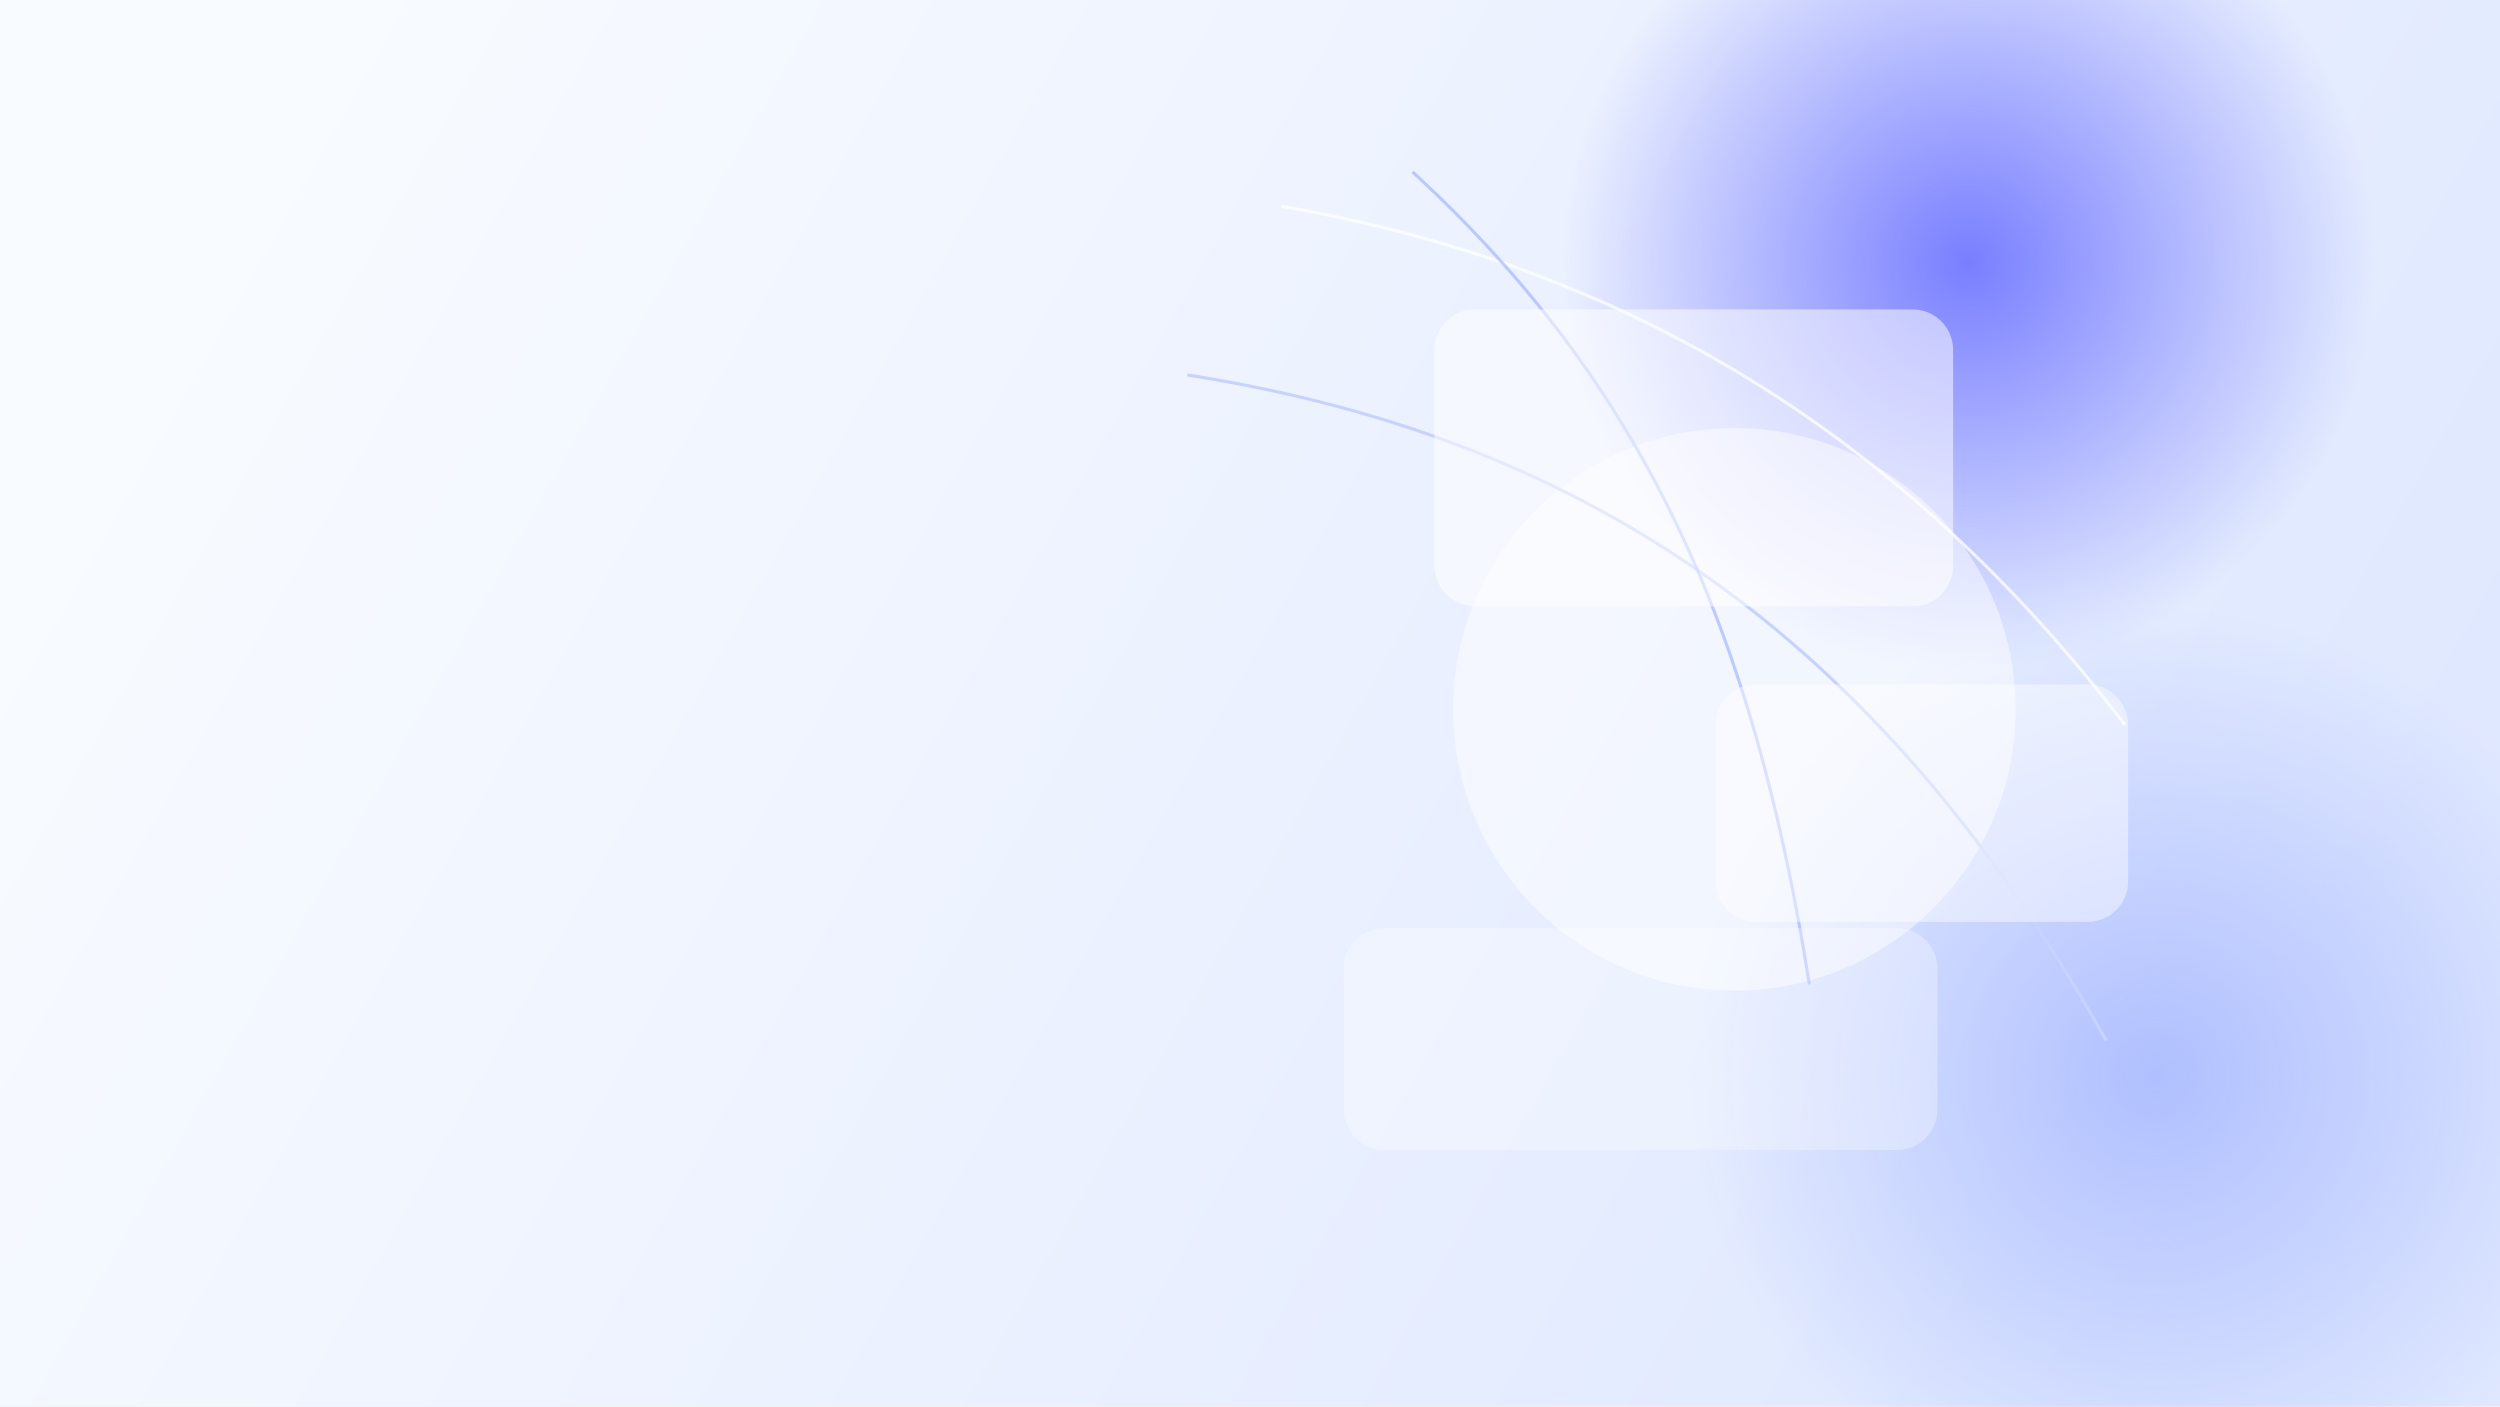
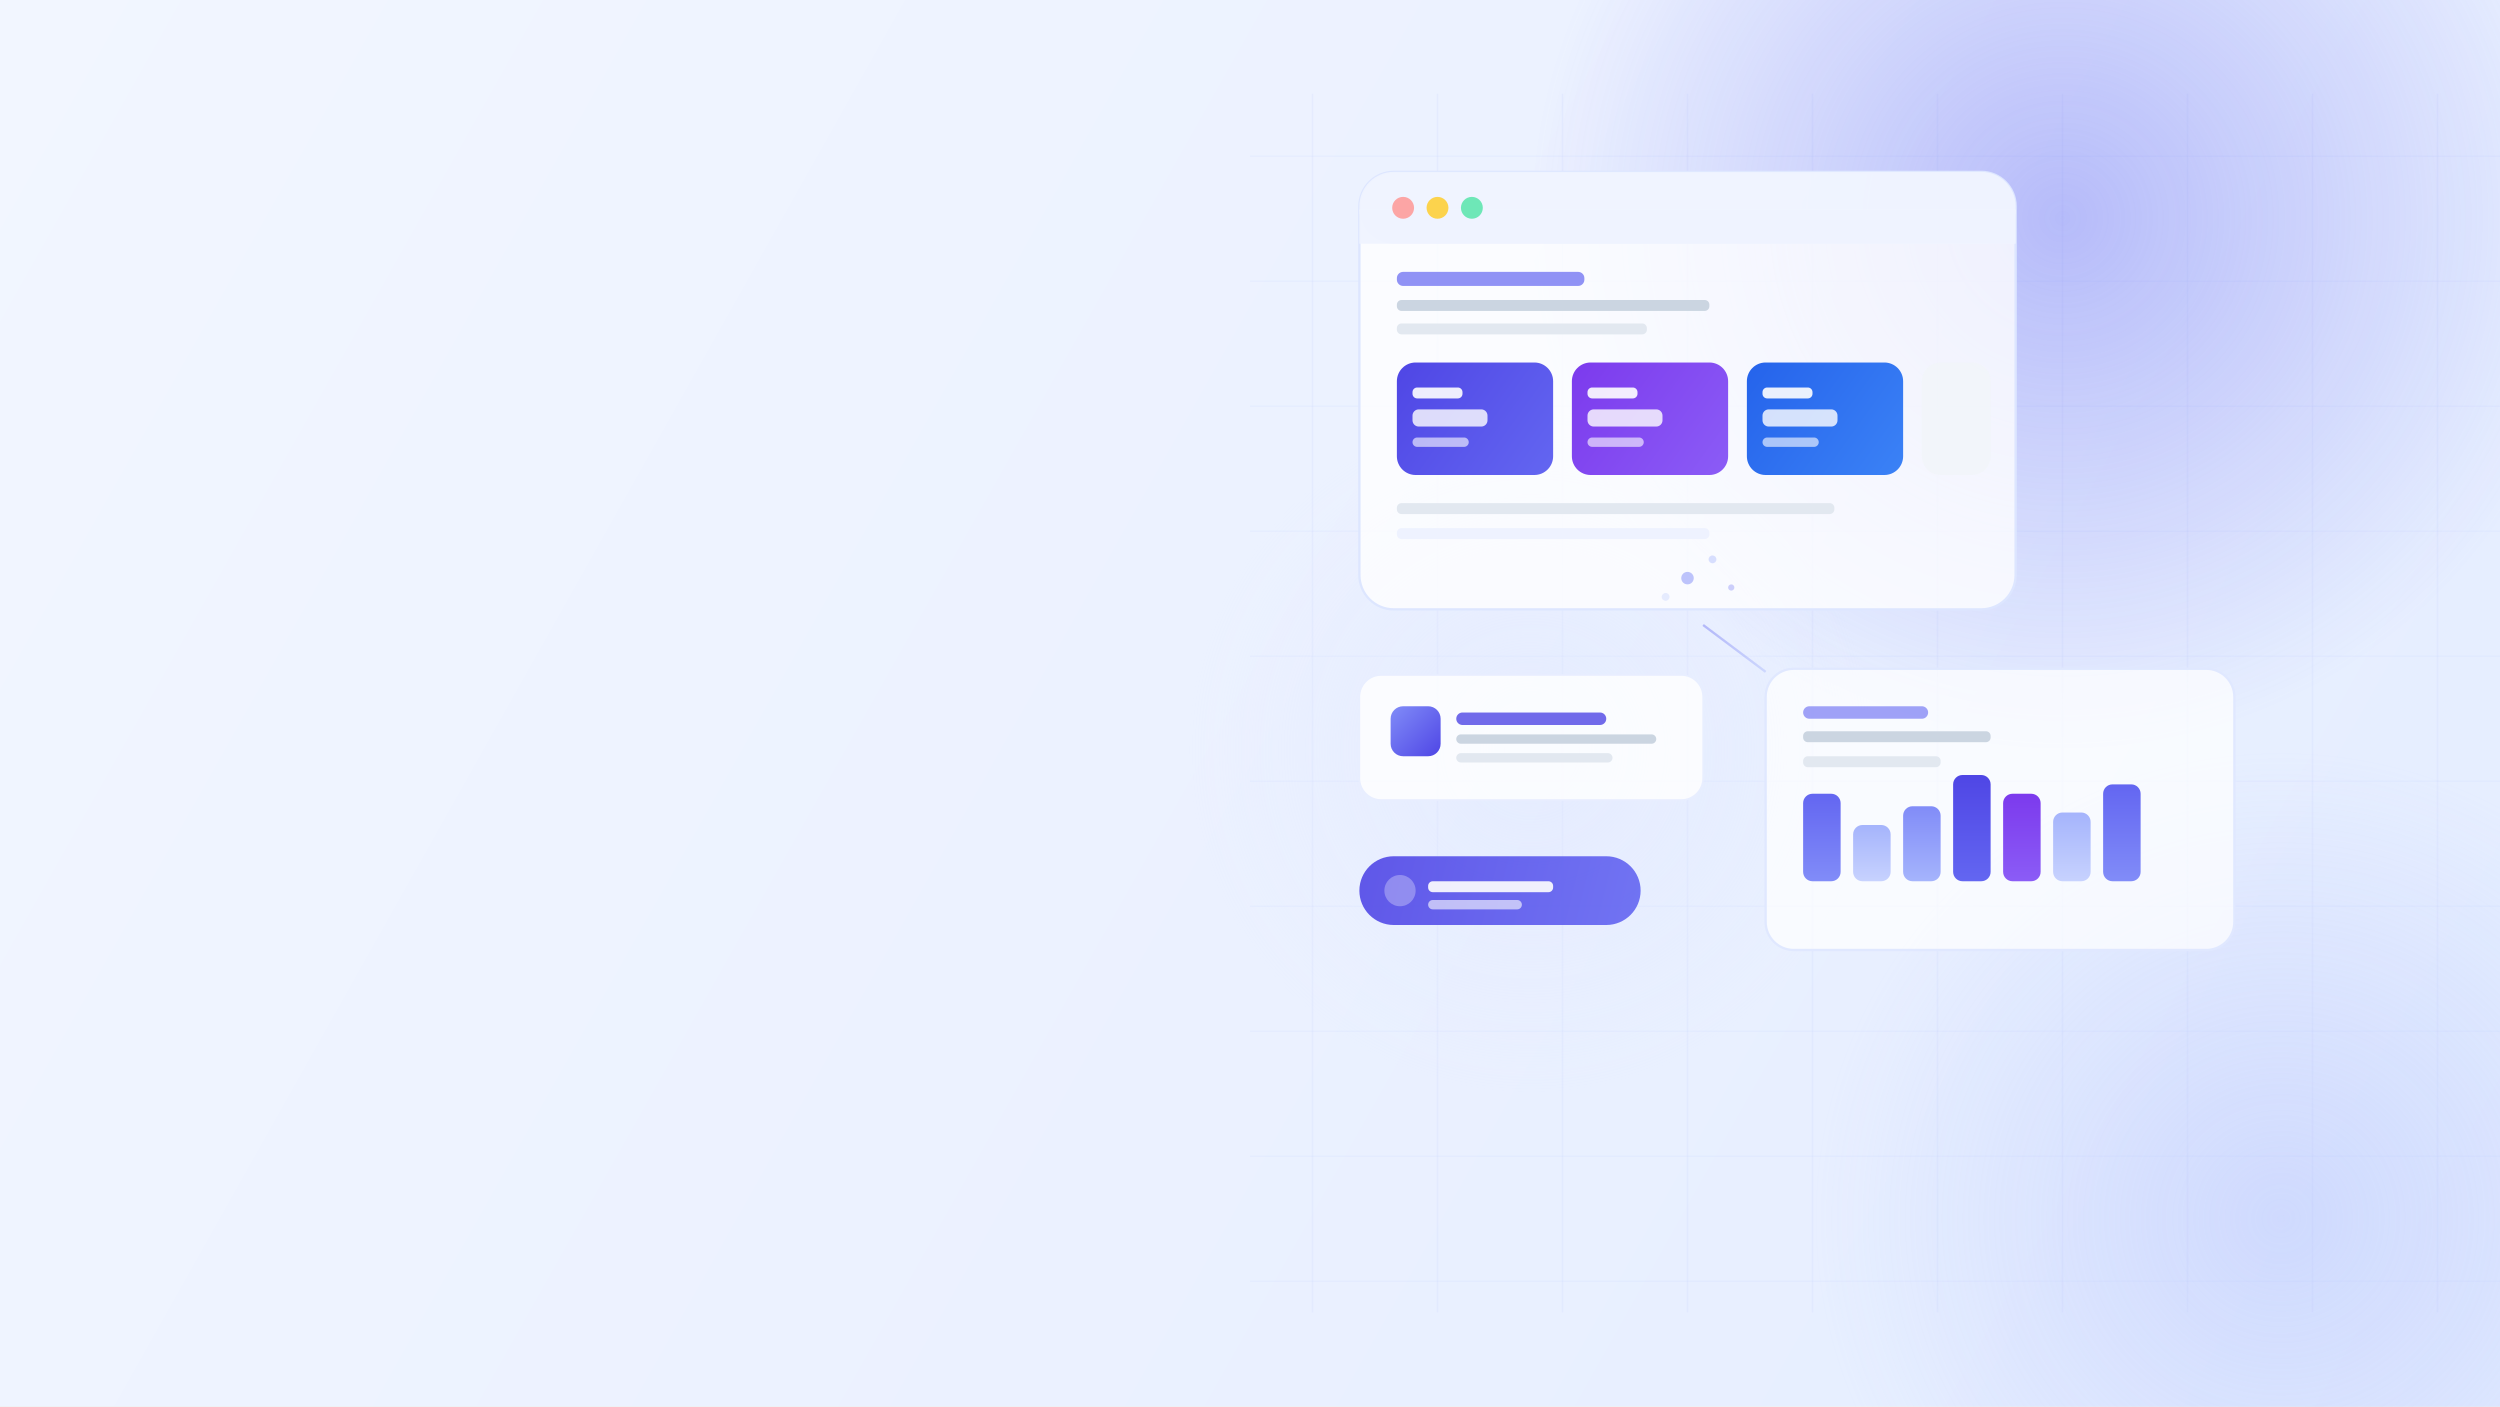
<svg xmlns="http://www.w3.org/2000/svg" width="1600" height="900" viewBox="0 0 1600 900" fill="none">
-   <rect width="1600" height="900" fill="#EEF3FF" />
-   <rect width="1600" height="900" fill="url(#bg)" />
-   <circle cx="1260" cy="168" r="260" fill="url(#orb1)" fill-opacity="0.9" />
-   <circle cx="1380" cy="688" r="300" fill="url(#orb2)" fill-opacity="0.85" />
-   <circle cx="1110" cy="454" r="180" fill="#FFFFFF" fill-opacity="0.48" />
-   <path d="M820 132C1040 170 1218 278 1360 464" stroke="#FFFFFF" stroke-opacity="0.75" stroke-width="2" />
-   <path d="M760 240C1028 282 1210 420 1348 666" stroke="#C7D2FE" stroke-width="2" />
-   <path d="M904 110C1052 246 1122 402 1158 630" stroke="#94A3FF" stroke-opacity="0.55" stroke-width="2" />
-   <rect x="918" y="198" width="332" height="190" rx="26" fill="#FFFFFF" fill-opacity="0.52" />
-   <rect x="1098" y="438" width="264" height="152" rx="26" fill="#FFFFFF" fill-opacity="0.44" />
-   <rect x="860" y="594" width="380" height="142" rx="26" fill="#FFFFFF" fill-opacity="0.3" />
+   <rect width="1600" height="900" fill="url(#bgGrad)" />
+   <path d="M840 60v780M920 60v780M1000 60v780M1080 60v780M1160 60v780M1240 60v780M1320 60v780M1400 60v780M1480 60v780M1560 60v780" stroke="#C7D2FE" stroke-opacity="0.18" stroke-width="1" />
+   <path d="M800 100h800M800 180h800M800 260h800M800 340h800M800 420h800M800 500h800M800 580h800M800 660h800M800 740h800M800 820h800" stroke="#C7D2FE" stroke-opacity="0.15" stroke-width="1" />
+   <circle cx="1320" cy="140" r="340" fill="url(#orb1)" />
+   <circle cx="1460" cy="780" r="300" fill="url(#orb2)" />
+   <circle cx="980" cy="480" r="220" fill="url(#orb3)" />
+   <rect x="870" y="110" width="420" height="280" rx="22" fill="white" fill-opacity="0.78" stroke="#DDE6FF" stroke-width="1.5" />
+   <rect x="870" y="110" width="420" height="46" rx="22" fill="#F0F4FF" fill-opacity="0.95" />
+   <rect x="870" y="134" width="420" height="22" fill="#F0F4FF" fill-opacity="0.95" />
+   <circle cx="898" cy="133" r="7" fill="#FCA5A5" />
+   <circle cx="920" cy="133" r="7" fill="#FCD34D" />
+   <circle cx="942" cy="133" r="7" fill="#6EE7B7" />
+   <rect x="894" y="174" width="120" height="9" rx="4" fill="#6366F1" fill-opacity="0.7" />
+   <rect x="894" y="192" width="200" height="7" rx="3" fill="#CBD5E1" />
+   <rect x="894" y="207" width="160" height="7" rx="3" fill="#E2E8F0" />
+   <rect x="894" y="232" width="100" height="72" rx="12" fill="url(#statCard1)" />
+   <rect x="1006" y="232" width="100" height="72" rx="12" fill="url(#statCard2)" />
+   <rect x="1118" y="232" width="100" height="72" rx="12" fill="url(#statCard3)" />
+   <rect x="1230" y="232" width="44" height="72" rx="12" fill="#F1F5F9" fill-opacity="0.8" />
+   <rect x="904" y="248" width="32" height="7" rx="3" fill="white" fill-opacity="0.9" />
+   <rect x="904" y="262" width="48" height="11" rx="4" fill="white" fill-opacity="0.8" />
+   <rect x="904" y="280" width="36" height="6" rx="3" fill="white" fill-opacity="0.6" />
+   <rect x="1016" y="248" width="32" height="7" rx="3" fill="white" fill-opacity="0.9" />
+   <rect x="1016" y="262" width="48" height="11" rx="4" fill="white" fill-opacity="0.8" />
+   <rect x="1016" y="280" width="36" height="6" rx="3" fill="white" fill-opacity="0.6" />
+   <rect x="1128" y="248" width="32" height="7" rx="3" fill="white" fill-opacity="0.9" />
+   <rect x="1128" y="262" width="48" height="11" rx="4" fill="white" fill-opacity="0.8" />
+   <rect x="1128" y="280" width="36" height="6" rx="3" fill="white" fill-opacity="0.6" />
+   <rect x="894" y="322" width="280" height="7" rx="3" fill="#E2E8F0" />
+   <rect x="894" y="338" width="200" height="7" rx="3" fill="#EEF2FF" />
+   <rect x="1130" y="428" width="300" height="180" rx="18" fill="white" fill-opacity="0.72" stroke="#E0E8FF" stroke-width="1.5" />
+   <rect x="1154" y="452" width="80" height="8" rx="4" fill="#6366F1" fill-opacity="0.6" />
+   <rect x="1154" y="468" width="120" height="7" rx="3" fill="#CBD5E1" />
+   <rect x="1154" y="484" width="88" height="7" rx="3" fill="#E2E8F0" />
+   <rect x="1154" y="508" width="24" height="56" rx="6" fill="url(#bar1)" />
+   <rect x="1186" y="528" width="24" height="36" rx="6" fill="url(#bar2)" />
+   <rect x="1218" y="516" width="24" height="48" rx="6" fill="url(#bar3)" />
+   <rect x="1250" y="496" width="24" height="68" rx="6" fill="url(#bar4)" />
+   <rect x="1282" y="508" width="24" height="56" rx="6" fill="url(#bar5)" />
+   <rect x="1314" y="520" width="24" height="44" rx="6" fill="url(#bar2)" />
+   <rect x="1346" y="502" width="24" height="62" rx="6" fill="url(#bar1)" />
+   <rect x="870" y="432" width="220" height="80" rx="14" fill="white" fill-opacity="0.82" stroke="#E8EEFF" stroke-width="1" />
+   <rect x="890" y="452" width="32" height="32" rx="8" fill="url(#tagIcon)" />
+   <rect x="932" y="456" width="96" height="8" rx="4" fill="#4F46E5" fill-opacity="0.8" />
+   <rect x="932" y="470" width="128" height="6" rx="3" fill="#CBD5E1" />
+   <rect x="932" y="482" width="100" height="6" rx="3" fill="#E2E8F0" />
+   <rect x="870" y="548" width="180" height="44" rx="22" fill="url(#chipGrad)" fill-opacity="0.9" />
+   <circle cx="896" cy="570" r="10" fill="white" fill-opacity="0.3" />
+   <rect x="914" y="564" width="80" height="7" rx="3" fill="white" fill-opacity="0.9" />
+   <rect x="914" y="576" width="60" height="6" rx="3" fill="white" fill-opacity="0.6" />
+   <circle cx="1080" cy="370" r="4" fill="#818CF8" fill-opacity="0.5" />
+   <circle cx="1096" cy="358" r="2.5" fill="#A5B4FC" fill-opacity="0.4" />
+   <circle cx="1066" cy="382" r="2.5" fill="#C7D2FE" fill-opacity="0.4" />
+   <circle cx="1108" cy="376" r="2" fill="#6366F1" fill-opacity="0.3" />
+   <path d="M1090 400 Q1110 415 1130 430" stroke="url(#arcLine)" stroke-width="1.5" fill="none" stroke-opacity="0.4" />
  <defs>
-     <linearGradient id="bg" x1="160" y1="120" x2="1388" y2="814" gradientUnits="userSpaceOnUse">
-       <stop stop-color="#F8FBFF" />
-       <stop offset="0.58" stop-color="#EAF0FF" />
-       <stop offset="1" stop-color="#DFE8FF" />
+     <linearGradient id="bgGrad" x1="0" y1="0" x2="1600" y2="900" gradientUnits="userSpaceOnUse">
+       <stop stop-color="#F2F6FF" />
+       <stop offset="0.55" stop-color="#EBF1FF" />
+       <stop offset="1" stop-color="#E4EDFF" />
    </linearGradient>
-     <radialGradient id="orb1" cx="0" cy="0" r="1" gradientUnits="userSpaceOnUse" gradientTransform="translate(1260 168) rotate(90) scale(260)">
-       <stop stop-color="#6C72FF" />
-       <stop offset="1" stop-color="#6C72FF" stop-opacity="0" />
+     <radialGradient id="orb1" cx="0" cy="0" r="1" gradientUnits="userSpaceOnUse" gradientTransform="translate(1320 140) rotate(90) scale(340)">
+       <stop stop-color="#6366F1" stop-opacity="0.38" />
+       <stop offset="1" stop-color="#6366F1" stop-opacity="0" />
    </radialGradient>
-     <radialGradient id="orb2" cx="0" cy="0" r="1" gradientUnits="userSpaceOnUse" gradientTransform="translate(1380 688) rotate(90) scale(300)">
-       <stop stop-color="#A7B8FF" />
-       <stop offset="1" stop-color="#A7B8FF" stop-opacity="0" />
+     <radialGradient id="orb2" cx="0" cy="0" r="1" gradientUnits="userSpaceOnUse" gradientTransform="translate(1460 780) rotate(90) scale(300)">
+       <stop stop-color="#A5B4FC" stop-opacity="0.35" />
+       <stop offset="1" stop-color="#A5B4FC" stop-opacity="0" />
    </radialGradient>
+     <radialGradient id="orb3" cx="0" cy="0" r="1" gradientUnits="userSpaceOnUse" gradientTransform="translate(980 480) rotate(90) scale(220)">
+       <stop stop-color="#E0E7FF" stop-opacity="0.5" />
+       <stop offset="1" stop-color="#E0E7FF" stop-opacity="0" />
+     </radialGradient>
+     <linearGradient id="statCard1" x1="894" y1="232" x2="994" y2="304" gradientUnits="userSpaceOnUse">
+       <stop stop-color="#4F46E5" />
+       <stop offset="1" stop-color="#6366F1" />
+     </linearGradient>
+     <linearGradient id="statCard2" x1="1006" y1="232" x2="1106" y2="304" gradientUnits="userSpaceOnUse">
+       <stop stop-color="#7C3AED" />
+       <stop offset="1" stop-color="#8B5CF6" />
+     </linearGradient>
+     <linearGradient id="statCard3" x1="1118" y1="232" x2="1218" y2="304" gradientUnits="userSpaceOnUse">
+       <stop stop-color="#2563EB" />
+       <stop offset="1" stop-color="#3B82F6" />
+     </linearGradient>
+     <linearGradient id="bar1" x1="0" y1="0" x2="0" y2="1" gradientUnits="objectBoundingBox">
+       <stop stop-color="#6366F1" />
+       <stop offset="1" stop-color="#818CF8" />
+     </linearGradient>
+     <linearGradient id="bar2" x1="0" y1="0" x2="0" y2="1" gradientUnits="objectBoundingBox">
+       <stop stop-color="#A5B4FC" />
+       <stop offset="1" stop-color="#C7D2FE" />
+     </linearGradient>
+     <linearGradient id="bar3" x1="0" y1="0" x2="0" y2="1" gradientUnits="objectBoundingBox">
+       <stop stop-color="#818CF8" />
+       <stop offset="1" stop-color="#A5B4FC" />
+     </linearGradient>
+     <linearGradient id="bar4" x1="0" y1="0" x2="0" y2="1" gradientUnits="objectBoundingBox">
+       <stop stop-color="#4F46E5" />
+       <stop offset="1" stop-color="#6366F1" />
+     </linearGradient>
+     <linearGradient id="bar5" x1="0" y1="0" x2="0" y2="1" gradientUnits="objectBoundingBox">
+       <stop stop-color="#7C3AED" />
+       <stop offset="1" stop-color="#8B5CF6" />
+     </linearGradient>
+     <linearGradient id="tagIcon" x1="890" y1="452" x2="922" y2="484" gradientUnits="userSpaceOnUse">
+       <stop stop-color="#818CF8" />
+       <stop offset="1" stop-color="#4F46E5" />
+     </linearGradient>
+     <linearGradient id="chipGrad" x1="870" y1="548" x2="1050" y2="592" gradientUnits="userSpaceOnUse">
+       <stop stop-color="#4F46E5" />
+       <stop offset="1" stop-color="#6366F1" />
+     </linearGradient>
+     <linearGradient id="arcLine" x1="1090" y1="400" x2="1130" y2="430" gradientUnits="userSpaceOnUse">
+       <stop stop-color="#6366F1" />
+       <stop offset="1" stop-color="#A5B4FC" />
+     </linearGradient>
  </defs>
</svg>
